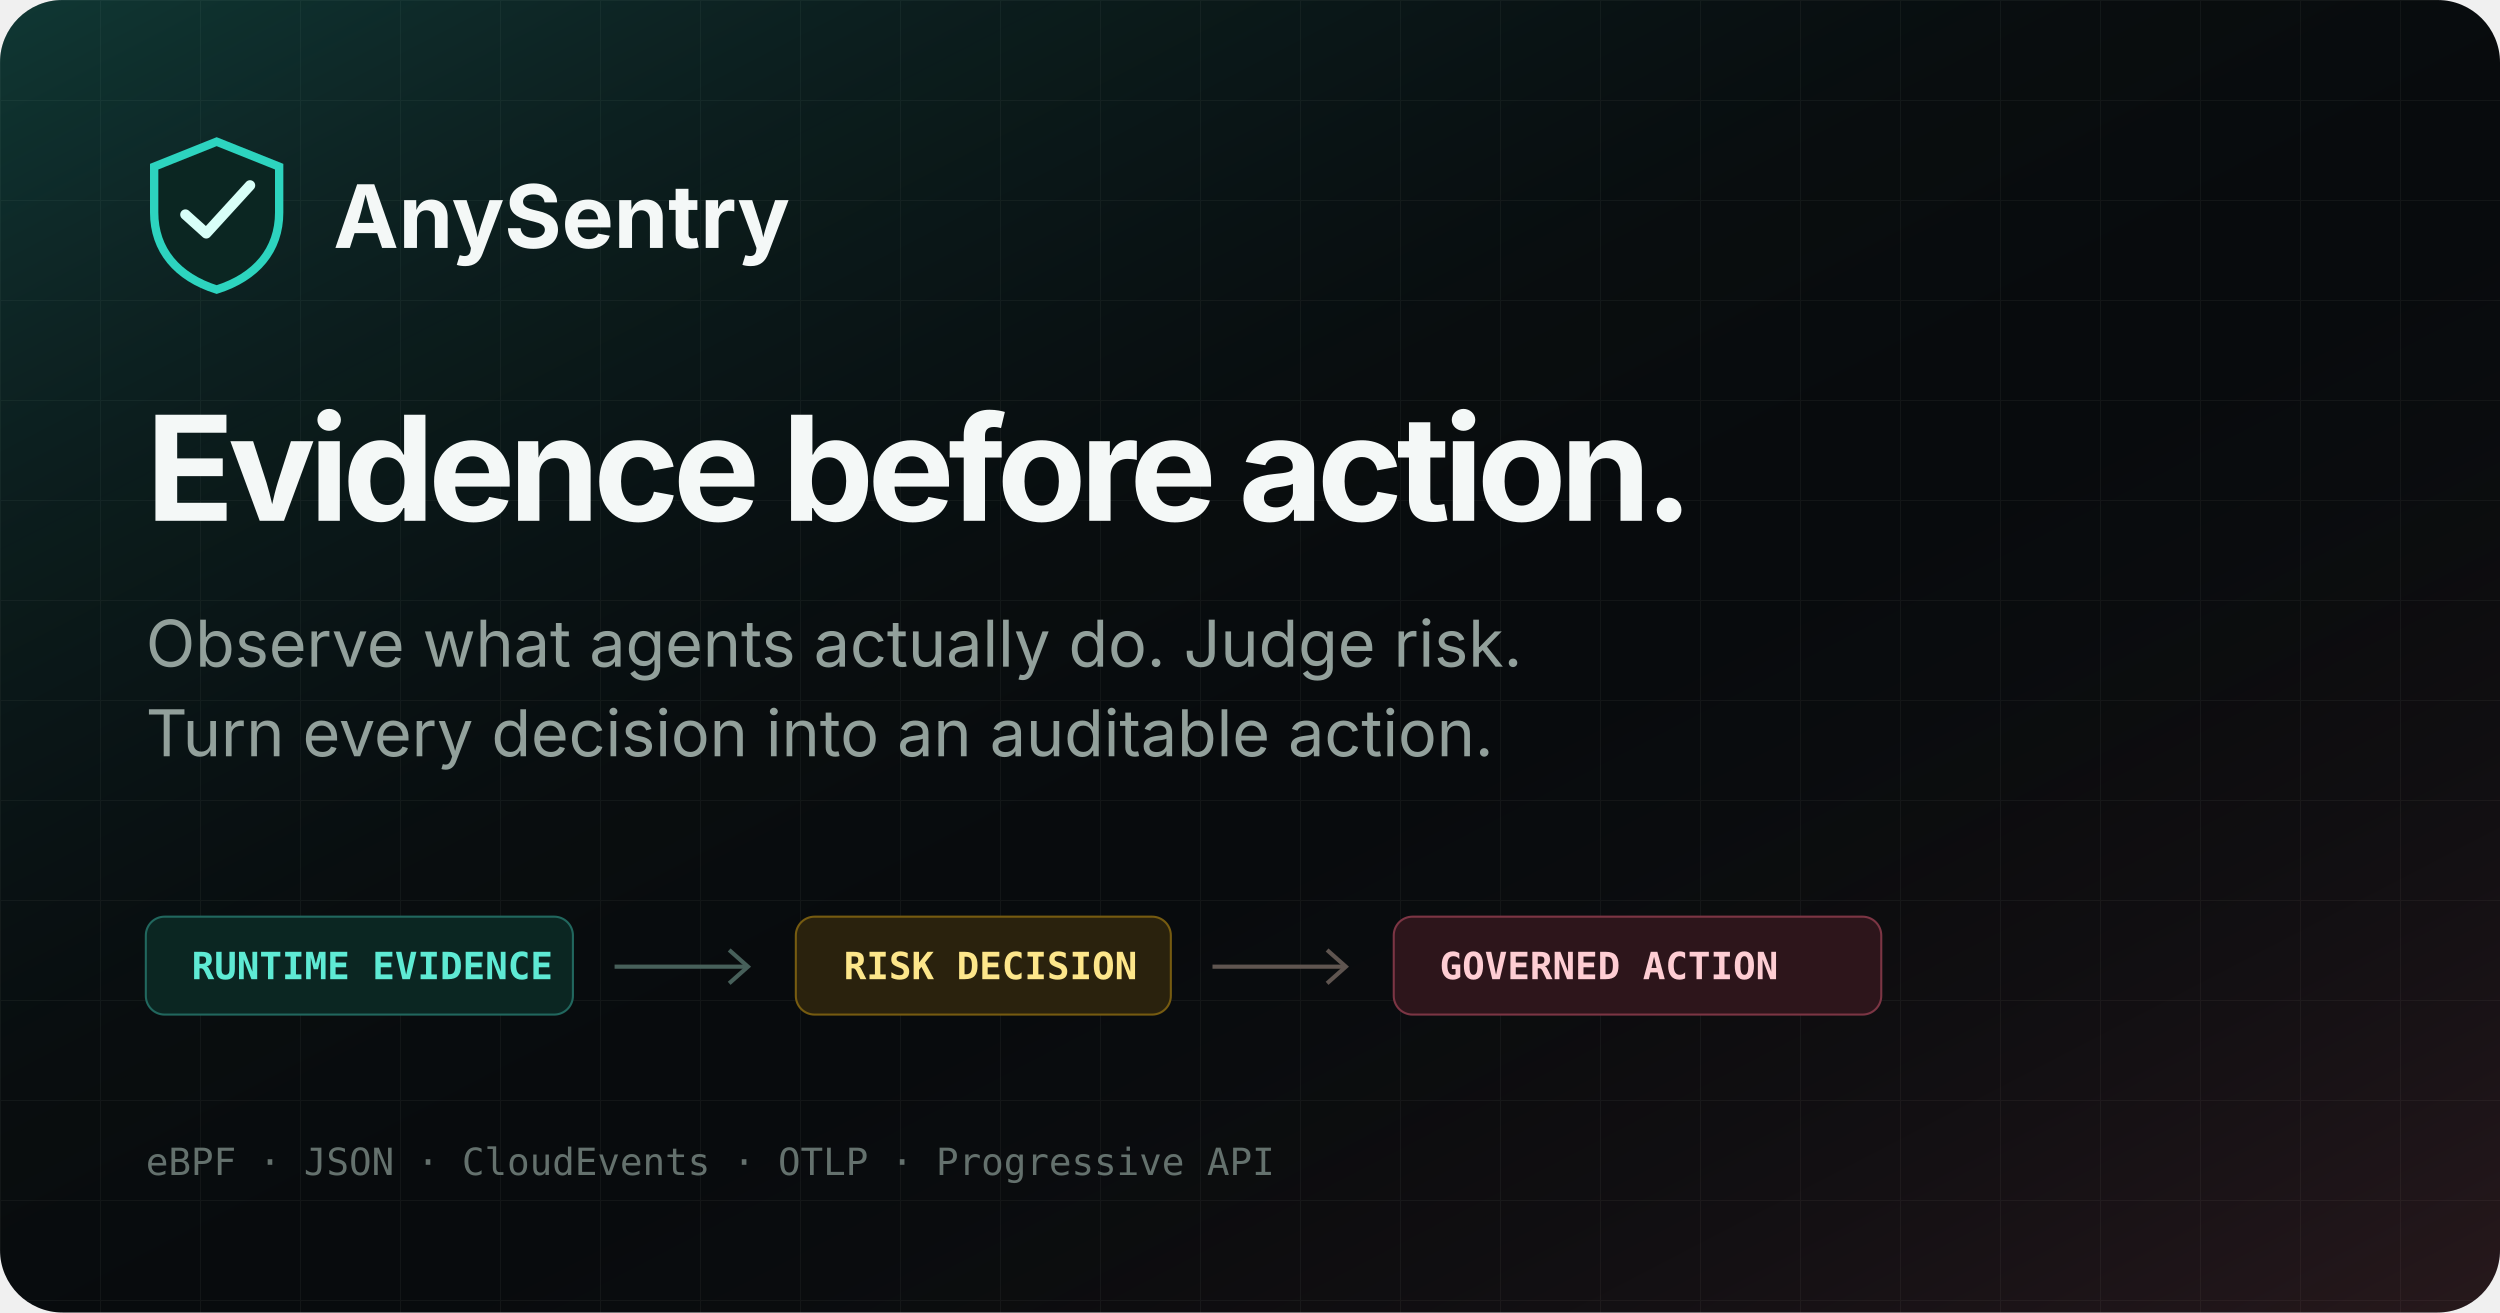
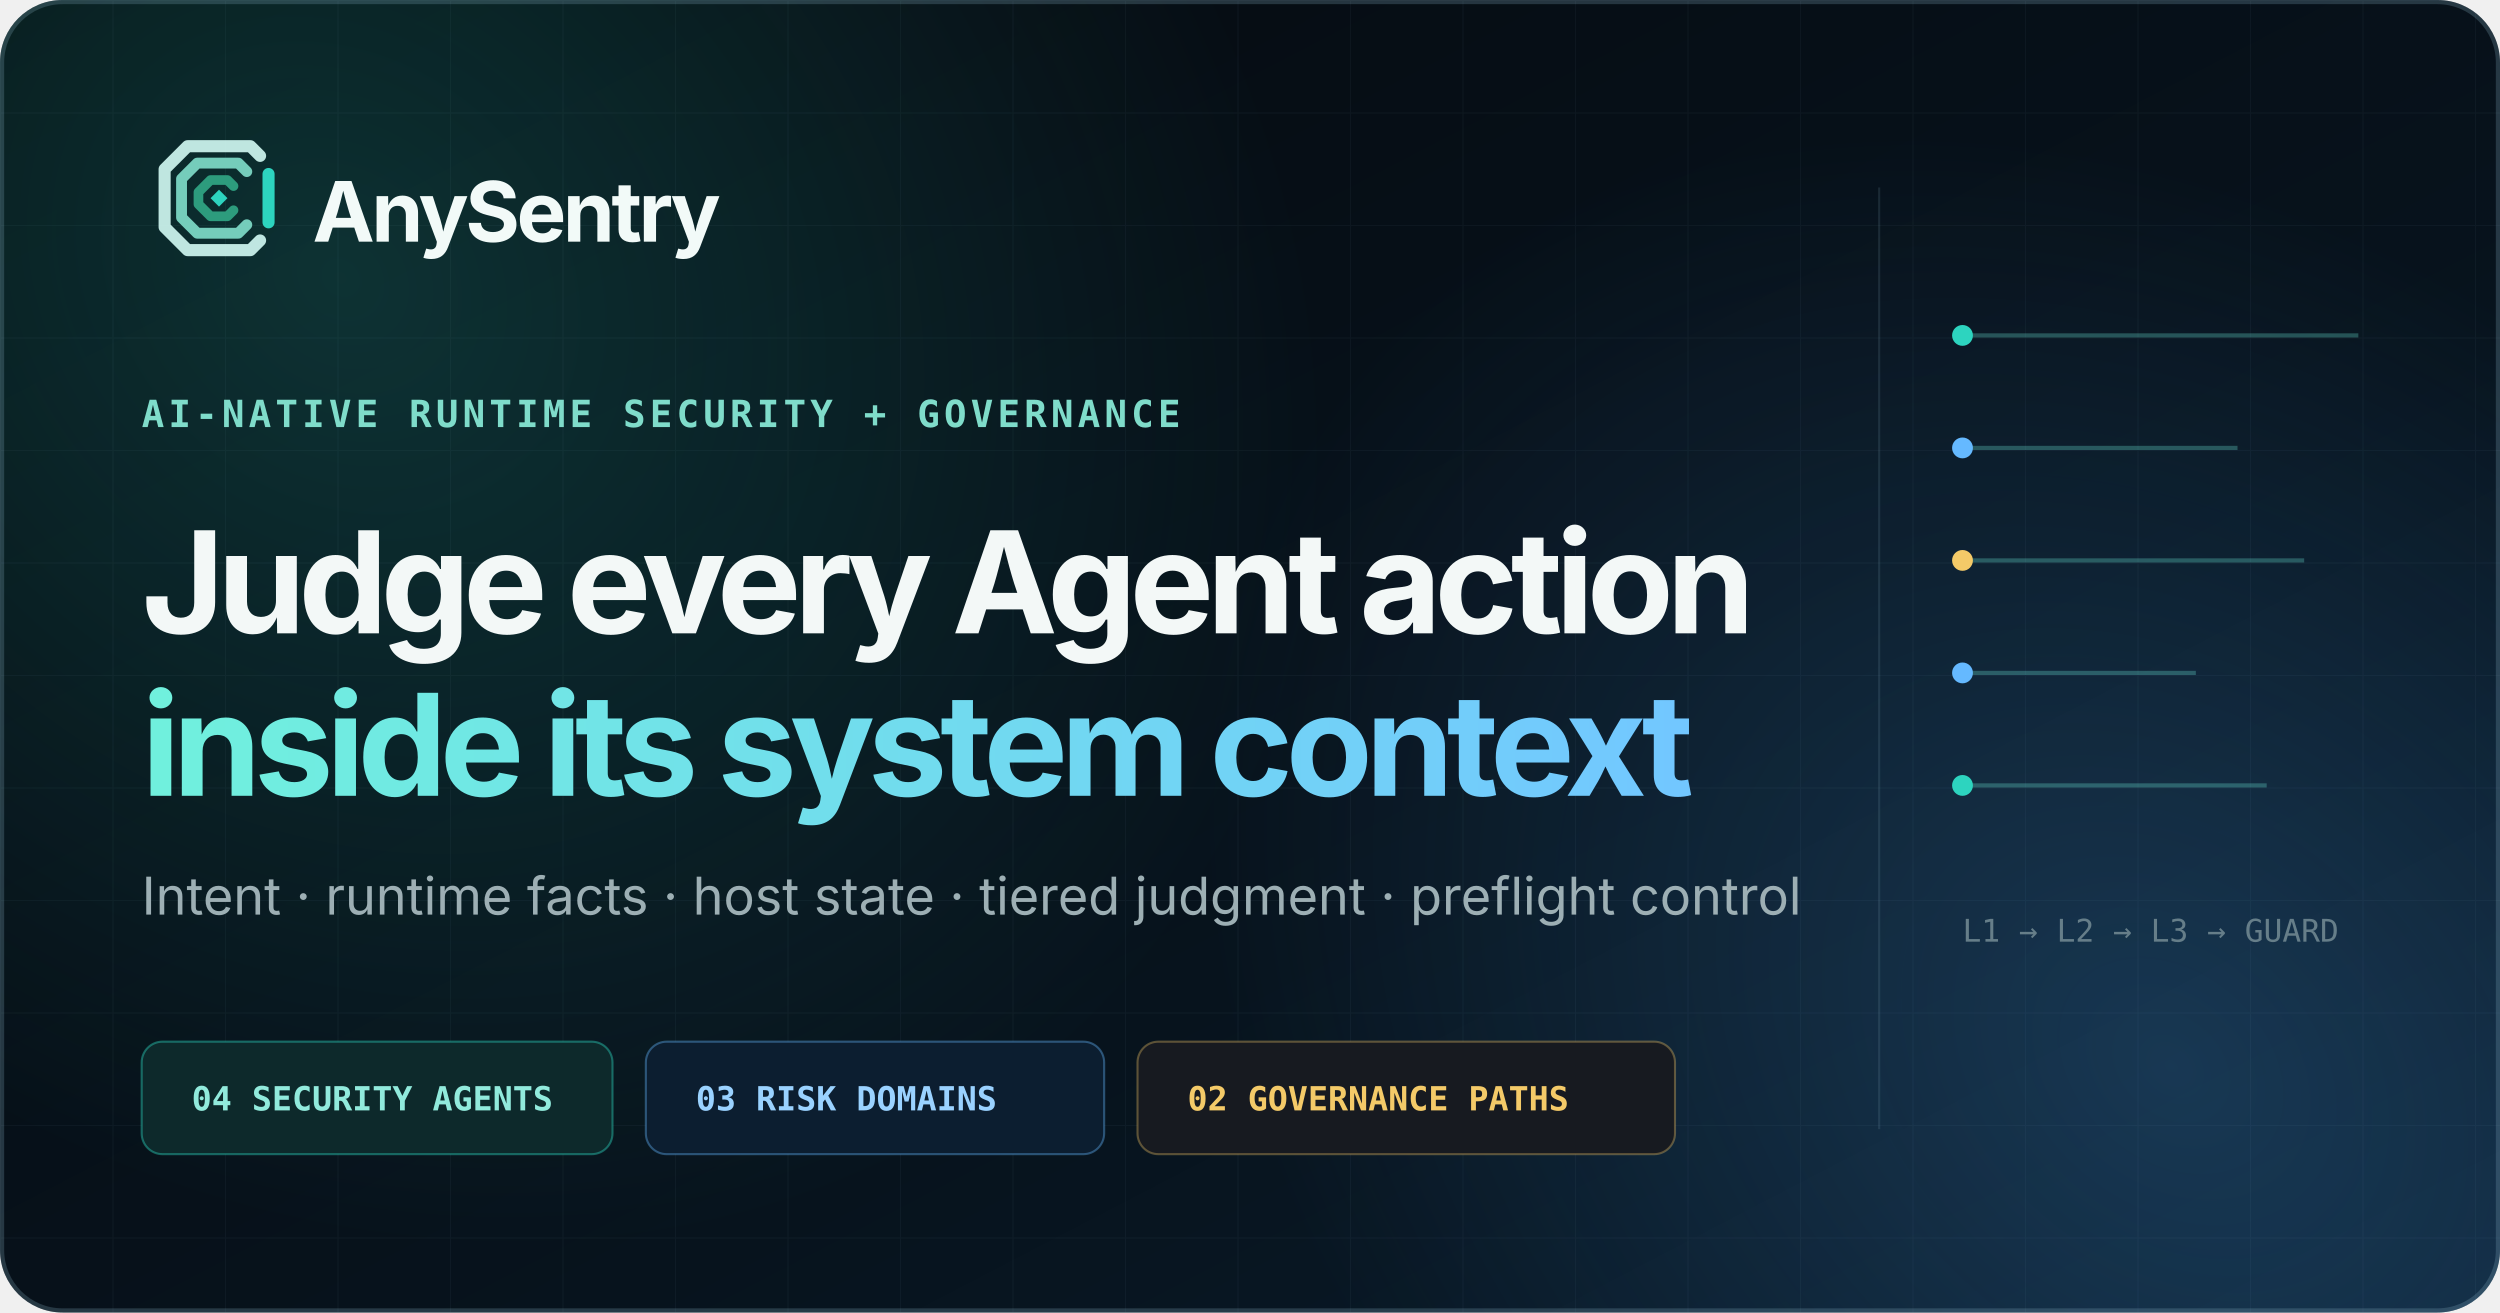
<svg xmlns="http://www.w3.org/2000/svg" width="1200" height="630" viewBox="0 0 1200 630" role="img" aria-labelledby="title desc">
  <defs>
-     <linearGradient id="glow" x1="0" x2="1" y1="0" y2="1">
-       <stop offset="0" stop-color="#2dd4bf" stop-opacity=".22" />
-       <stop offset=".55" stop-color="#0b0f12" stop-opacity="0" />
-       <stop offset="1" stop-color="#fb7185" stop-opacity=".13" />
+     <linearGradient id="bg" x1="0" x2="1" y1="0" y2="1">
+       <stop offset="0" stop-color="#05090e" />
+       <stop offset=".62" stop-color="#07131d" />
+       <stop offset="1" stop-color="#0a1c2c" />
    </linearGradient>
-     <pattern id="grid" width="48" height="48" patternUnits="userSpaceOnUse">
-       <path d="M48 0H0V48" fill="none" stroke="#fff" stroke-opacity=".045" />
+     <radialGradient id="tealGlow" cx="0" cy="0" r="1" gradientTransform="translate(165 135) rotate(44) scale(510 430)" gradientUnits="userSpaceOnUse">
+       <stop stop-color="#2dd4bf" stop-opacity=".19" />
+       <stop offset="1" stop-color="#2dd4bf" stop-opacity="0" />
+     </radialGradient>
+     <radialGradient id="blueGlow" cx="0" cy="0" r="1" gradientTransform="translate(1045 514) rotate(-139) scale(520 390)" gradientUnits="userSpaceOnUse">
+       <stop stop-color="#4da7f4" stop-opacity=".22" />
+       <stop offset="1" stop-color="#4da7f4" stop-opacity="0" />
+     </radialGradient>
+     <linearGradient id="accent" x1="0" x2="1">
+       <stop stop-color="#70f0dd" />
+       <stop offset="1" stop-color="#72c7ff" />
+     </linearGradient>
+     <pattern id="grid" width="54" height="54" patternUnits="userSpaceOnUse">
+       <path d="M54 0H0V54" fill="none" stroke="#a6d2e6" stroke-opacity=".045" />
    </pattern>
  </defs>
-   <rect width="1200" height="630" rx="30" fill="#080b0d" />
+   <rect width="1200" height="630" rx="30" fill="url(#bg)" />
  <rect width="1200" height="630" rx="30" fill="url(#grid)" />
-   <rect width="1200" height="630" rx="30" fill="url(#glow)" />
-   <g transform="translate(70 68)">
-     <path d="M34 0 64 12v22c0 18-11 31-30 37C15 65 4 52 4 34V12L34 0Z" fill="#0b2622" stroke="#2dd4bf" stroke-width="4" />
-     <path d="m19 35 10 9 21-23" fill="none" stroke="#d8fff8" stroke-linecap="round" stroke-linejoin="round" stroke-width="5" />
+   <rect width="1200" height="630" rx="30" fill="url(#tealGlow)" />
+   <rect width="1200" height="630" rx="30" fill="url(#blueGlow)" />
+   <rect x="1" y="1" width="1198" height="628" rx="29" fill="none" stroke="#86aec1" stroke-opacity=".25" stroke-width="2" />
+   <g transform="translate(68 58) scale(.58)" fill="none" stroke-linecap="round" stroke-linejoin="round">
+     <path d="M98 29 90 21H38L19 40v48l19 19h52l8-8" stroke="#D8FFF8" stroke-opacity=".88" stroke-width="10" />
+     <path d="M87 42 80 35H46L33 48v32l13 13h34l7-7" stroke="#75CDBB" stroke-width="9" />
+     <path d="M76 54 71 49H57L47 59v10l10 10h14l5-5" stroke="#2D9C7D" stroke-width="8" />
+     <path d="M105 44v40" stroke="#2DD4BF" stroke-width="10" />
+     <path d="m64 57 7 7-7 7-7-7 7-7Z" fill="#2DD4BF" stroke="none" />
  </g>
-   <text x="160" y="119" fill="#f4f8f7" font-family="Inter,Arial,sans-serif" font-size="42" font-weight="720">AnySentry</text>
-   <text x="70" y="250" fill="#f4f8f7" font-family="Inter,Arial,sans-serif" font-size="70" font-weight="730" letter-spacing="-3">Evidence before action.</text>
-   <text x="70" y="320" fill="#92a09b" font-family="Inter,Arial,sans-serif" font-size="31">Observe what agents actually do. Judge risk.</text>
-   <text x="70" y="363" fill="#92a09b" font-family="Inter,Arial,sans-serif" font-size="31">Turn every decision into an auditable action.</text>
-   <g font-family="ui-monospace,monospace" font-size="18" font-weight="650">
-     <rect x="70" y="440" width="205" height="47" rx="9" fill="#0b2622" stroke="#21675e" />
-     <text x="92" y="470" fill="#5eead4">RUNTIME EVIDENCE</text>
-     <path d="M295 464h64" stroke="#47605a" stroke-width="2" />
-     <path d="m350 456 9 8-9 8" fill="none" stroke="#47605a" stroke-width="2" />
-     <rect x="382" y="440" width="180" height="47" rx="9" fill="#2a220d" stroke="#765b10" />
-     <text x="405" y="470" fill="#fde68a">RISK DECISION</text>
-     <path d="M582 464h64" stroke="#5f5550" stroke-width="2" />
-     <path d="m637 456 9 8-9 8" fill="none" stroke="#5f5550" stroke-width="2" />
-     <rect x="669" y="440" width="234" height="47" rx="9" fill="#2d151b" stroke="#7c3544" />
-     <text x="691" y="470" fill="#fecdd3">GOVERNED ACTION</text>
+   <text x="150" y="116" fill="#f2faf8" font-family="Inter,'Segoe UI',Arial,sans-serif" font-size="40" font-weight="700" letter-spacing="-1.6">AnySentry</text>
+   <text x="68" y="205" fill="#7fdcca" font-family="ui-monospace,monospace" font-size="18" font-weight="700" letter-spacing="2">AI-NATIVE RUNTIME SECURITY + GOVERNANCE</text>
+   <text x="68" y="304" fill="#f3f8f7" font-family="Inter,'Segoe UI',Arial,sans-serif" font-size="68" font-weight="680" letter-spacing="-3.4">Judge every Agent action</text>
+   <text x="68" y="382" fill="url(#accent)" font-family="Inter,'Segoe UI',Arial,sans-serif" font-size="68" font-weight="680" letter-spacing="-3.4">inside its system context</text>
+   <text x="68" y="439" fill="#9dafb4" font-family="Inter,'Segoe UI',Arial,sans-serif" font-size="25">Intent · runtime facts · host state · tiered judgment · preflight control</text>
+   <g font-family="ui-monospace,monospace" font-size="16" font-weight="700">
+     <rect x="68" y="500" width="226" height="54" rx="10" fill="#0d292b" stroke="#2dd4bf" stroke-opacity=".42" />
+     <text x="92" y="533" fill="#91eadc">04 SECURITY AGENTS</text>
+     <rect x="310" y="500" width="220" height="54" rx="10" fill="#0c1e30" stroke="#65b9ff" stroke-opacity=".38" />
+     <text x="334" y="533" fill="#9ad2ff">03 RISK DOMAINS</text>
+     <rect x="546" y="500" width="258" height="54" rx="10" fill="#171a20" stroke="#f4ca68" stroke-opacity=".34" />
+     <text x="570" y="533" fill="#f4ca68">02 GOVERNANCE PATHS</text>
  </g>
-   <text x="70" y="564" fill="#64716d" font-family="ui-monospace,monospace" font-size="18">eBPF · JSON · CloudEvents · OTLP · Progressive API</text>
+   <path d="M902 90v452" stroke="#86aec1" stroke-opacity=".15" />
+   <path d="M942 161h190M942 215h132M942 269h164M942 323h112M942 377h146" stroke="#70f0dd" stroke-opacity=".28" stroke-width="2" />
+   <circle cx="942" cy="161" r="5" fill="#2dd4bf" />
+   <circle cx="942" cy="215" r="5" fill="#65b9ff" />
+   <circle cx="942" cy="269" r="5" fill="#f4ca68" />
+   <circle cx="942" cy="323" r="5" fill="#65b9ff" />
+   <circle cx="942" cy="377" r="5" fill="#2dd4bf" />
+   <text x="942" y="452" fill="#667e89" font-family="ui-monospace,monospace" font-size="15">L1 → L2 → L3 → GUARD</text>
</svg>
